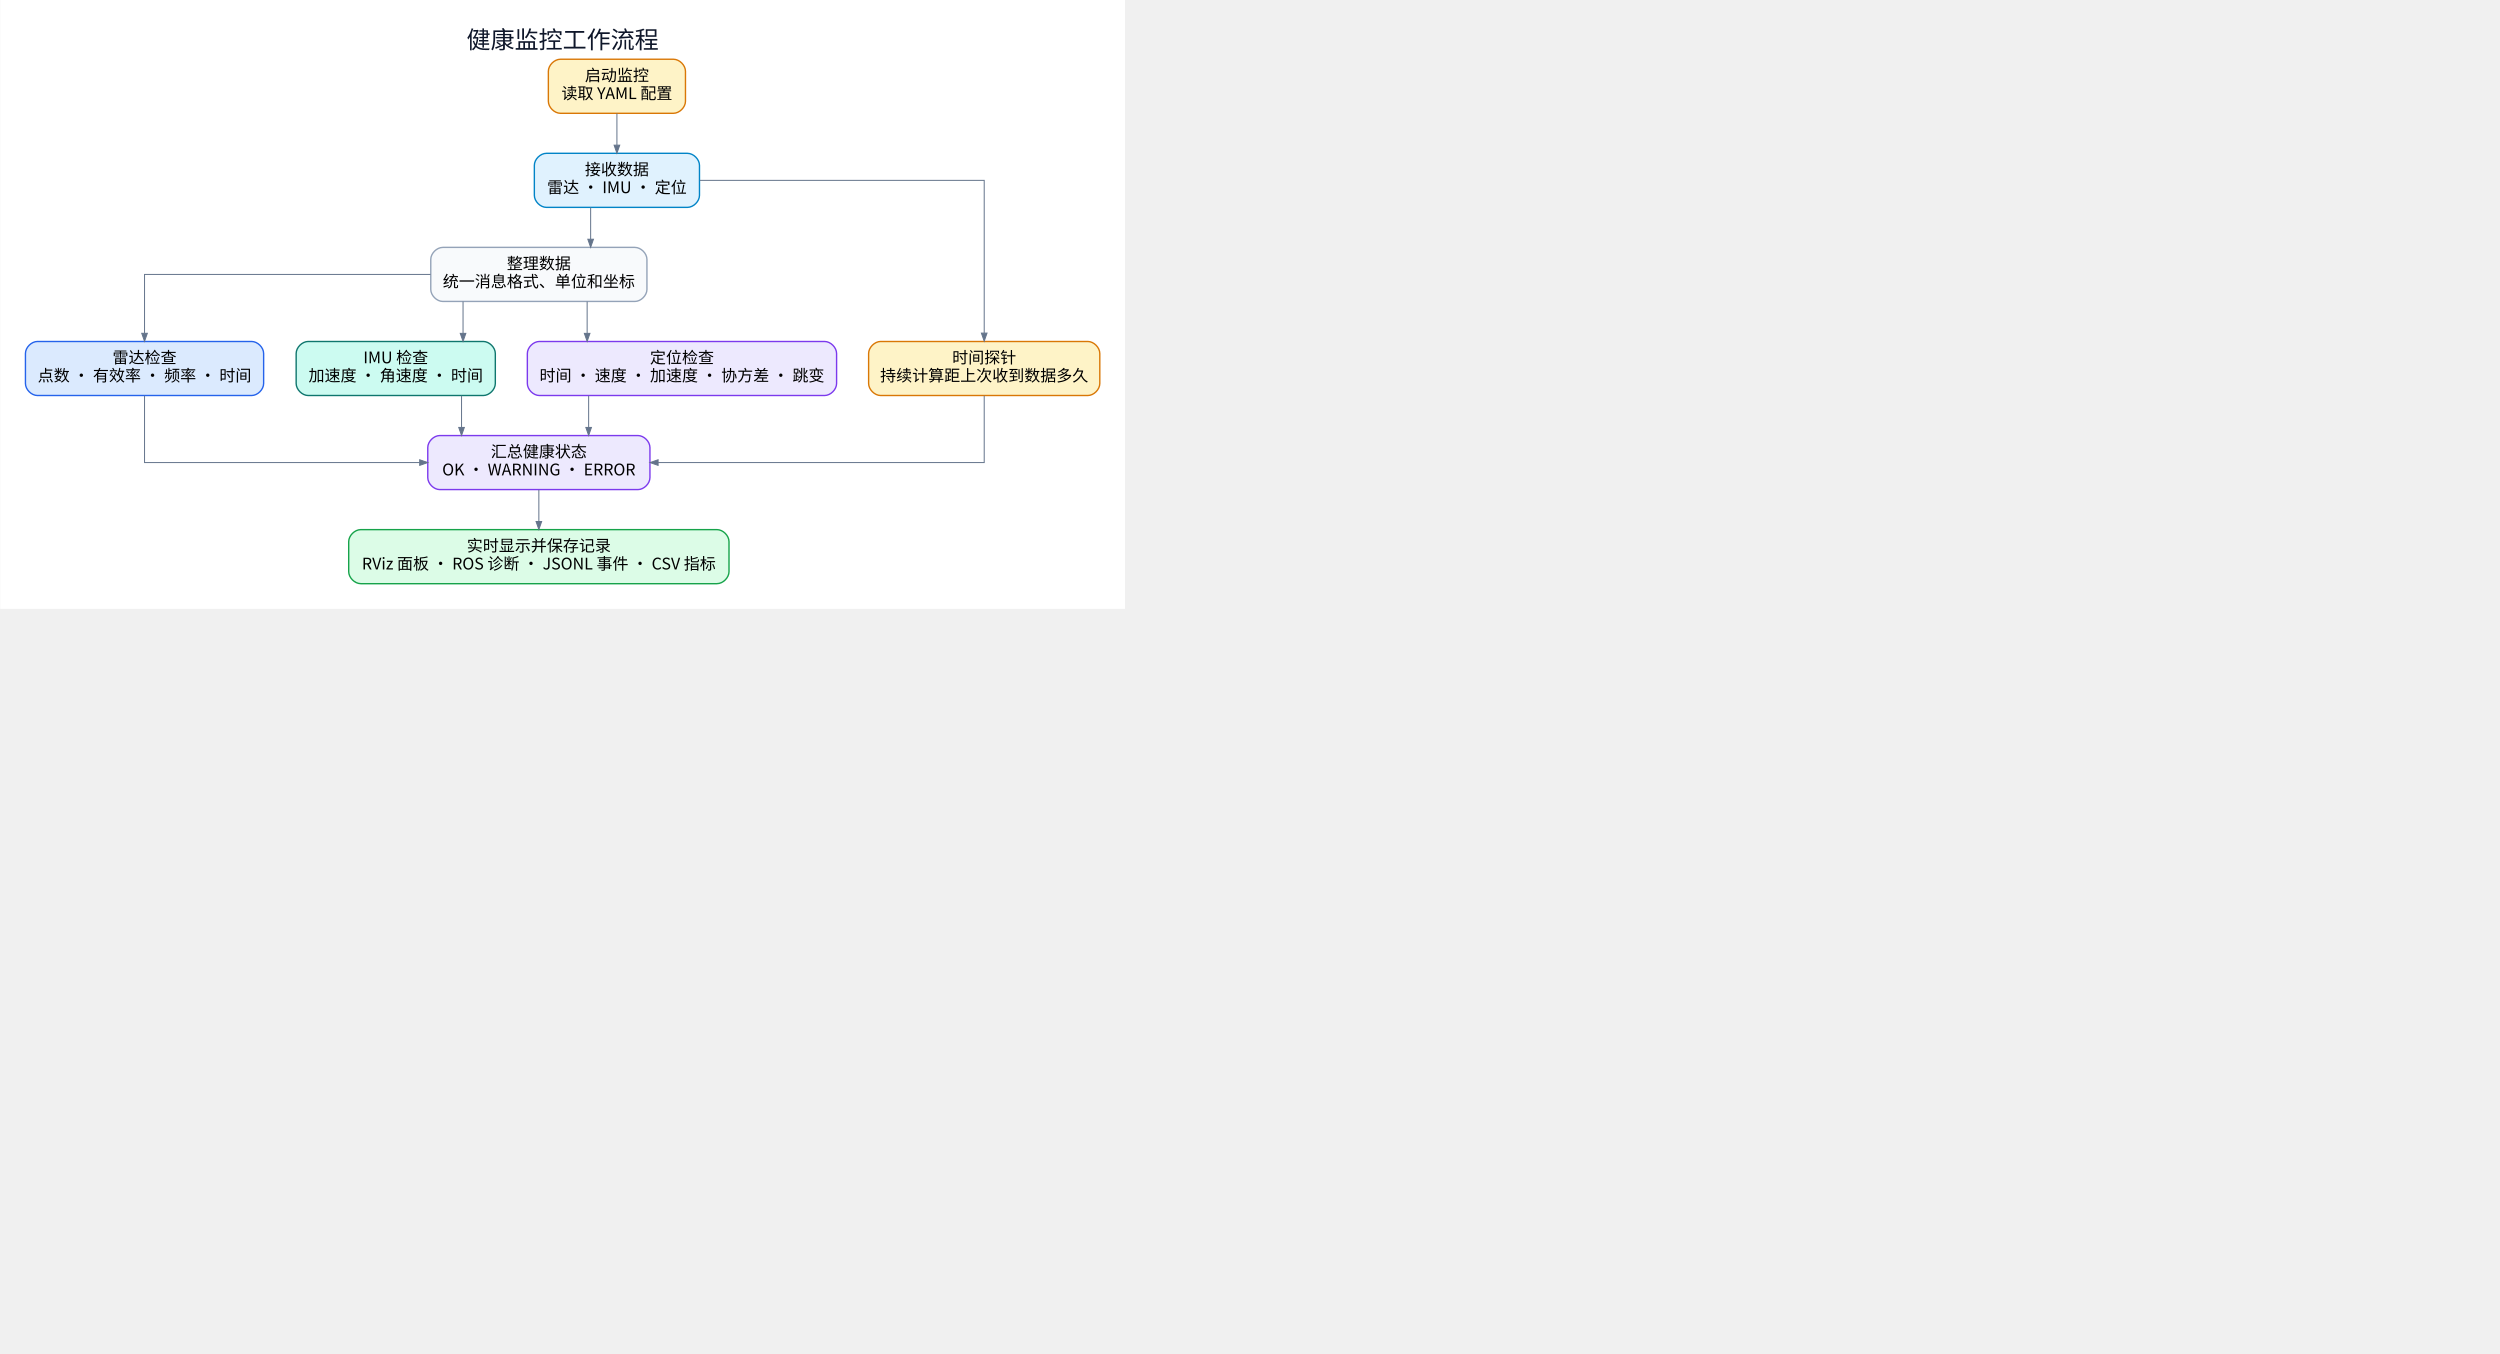
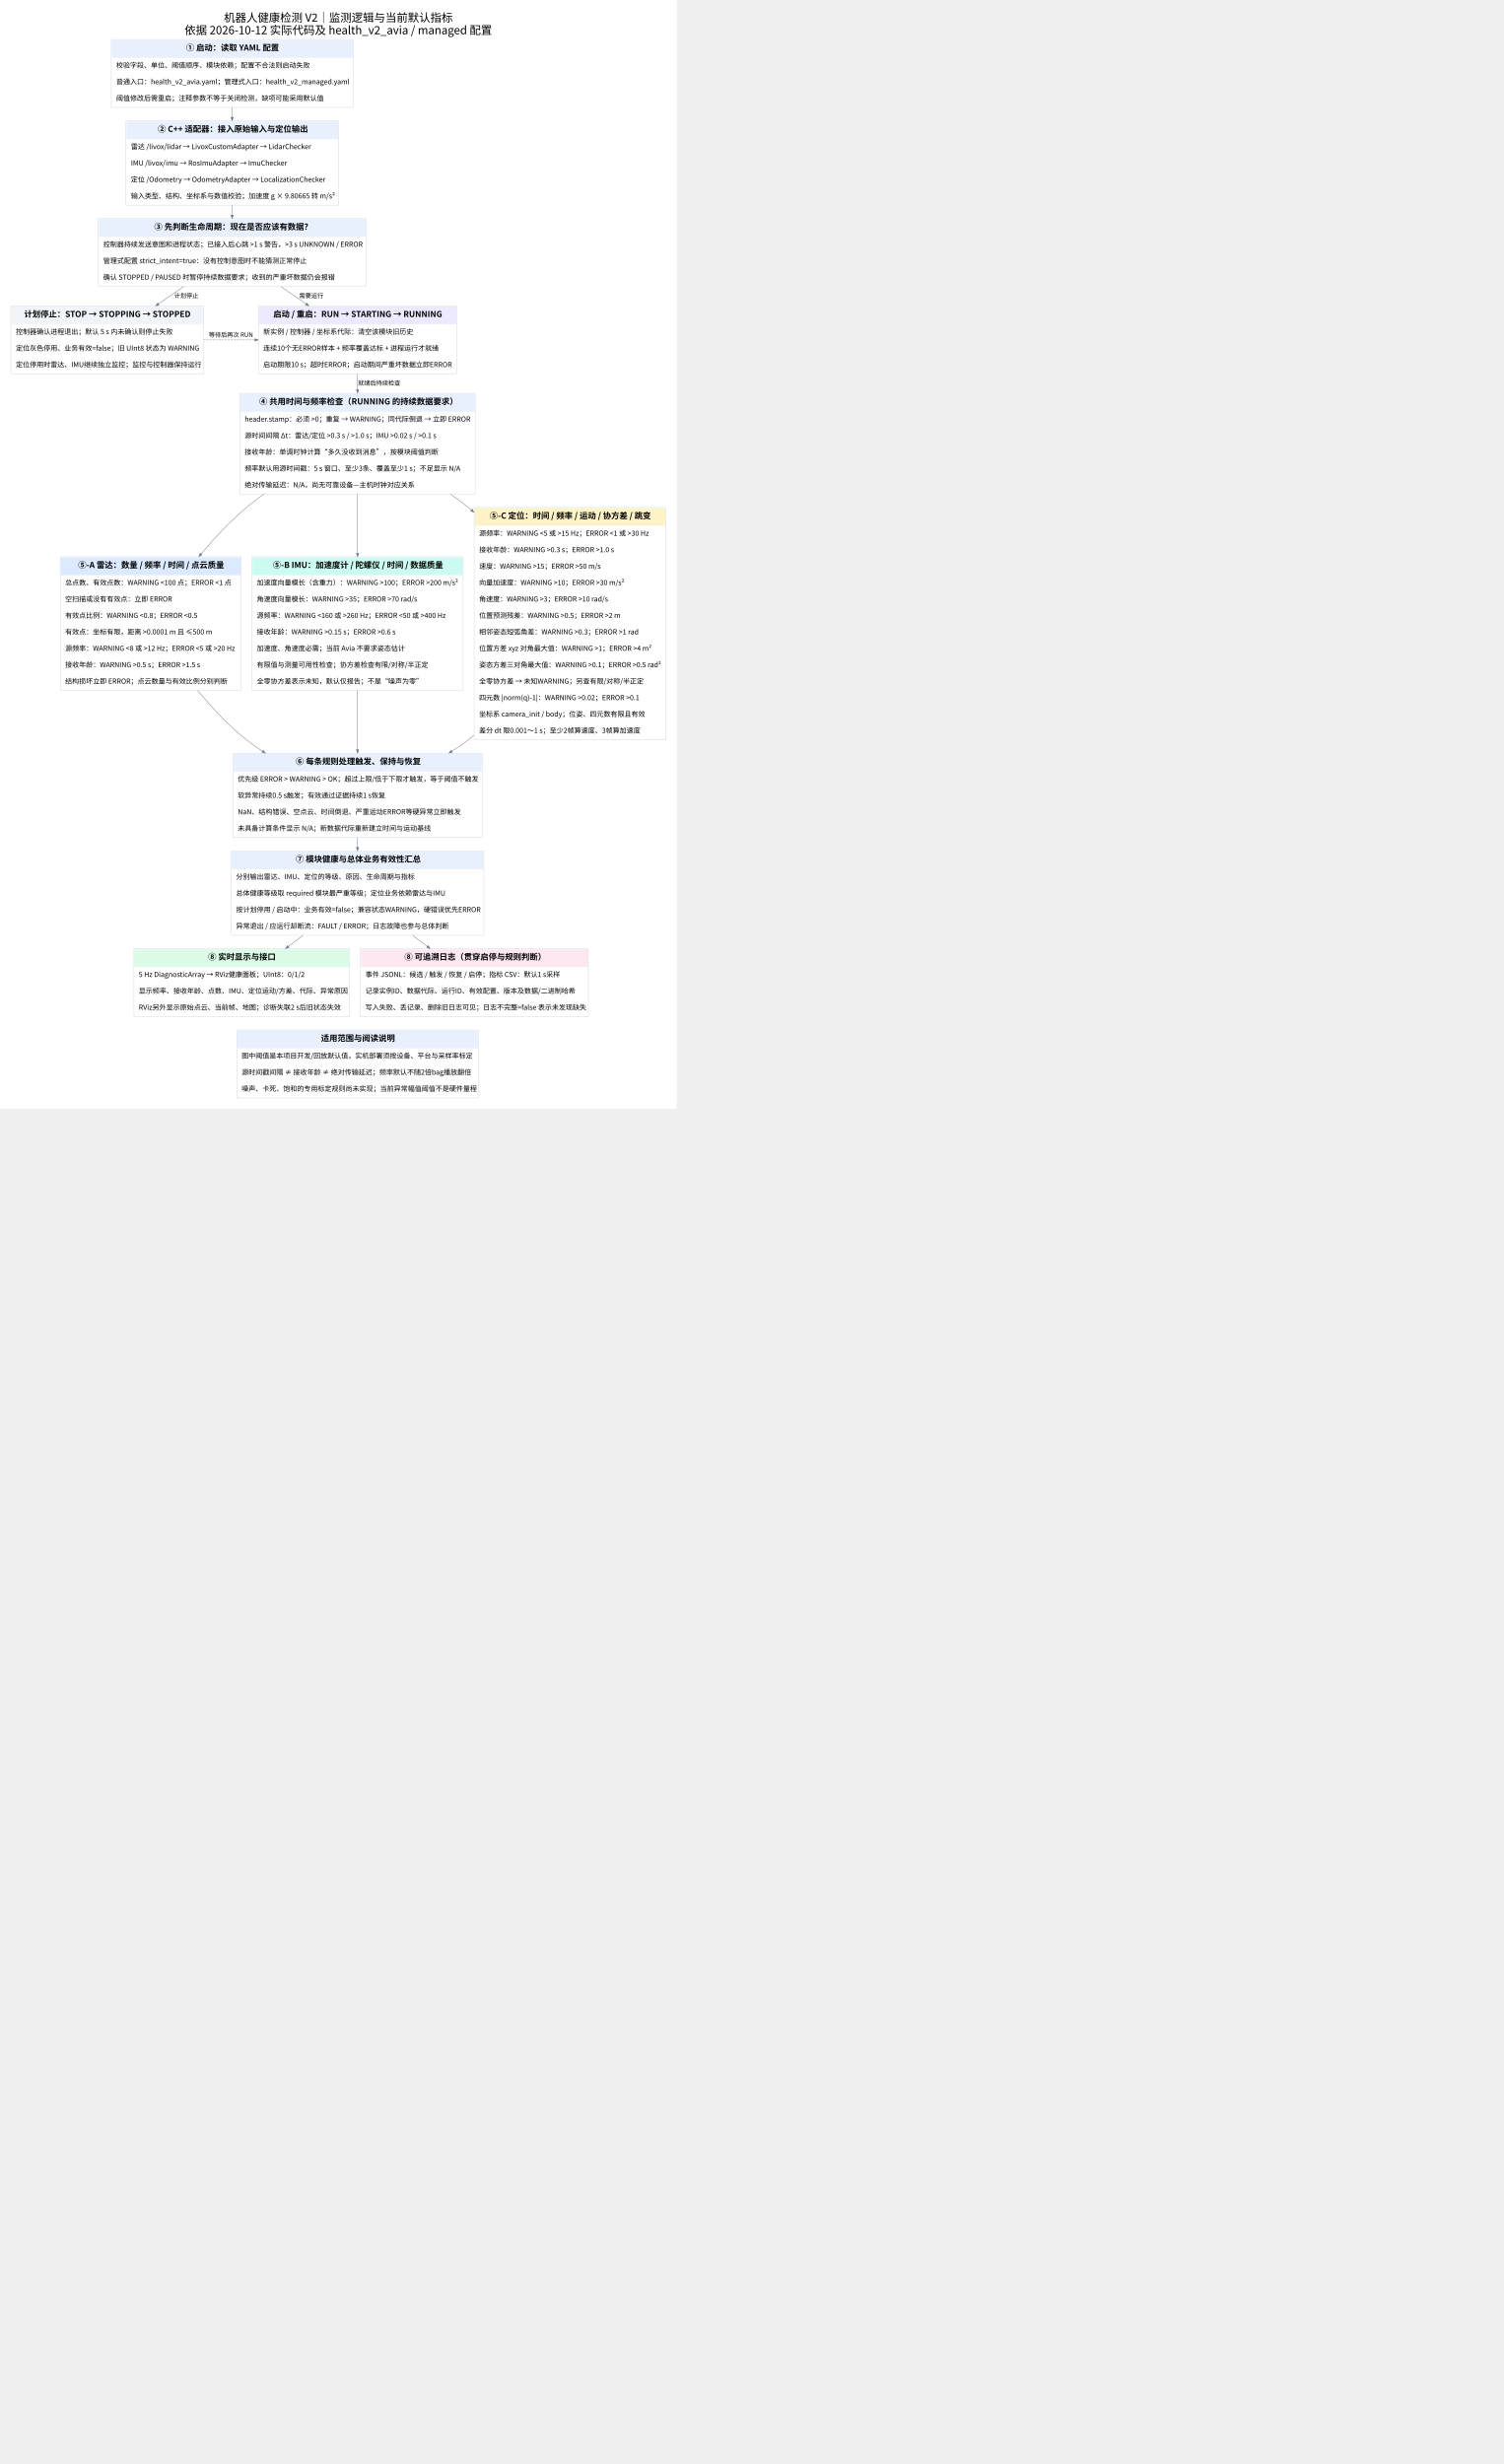
- <svg xmlns="http://www.w3.org/2000/svg" width="2498pt" height="1352pt" viewBox="0.00 0.00 1123.90 608.40">
-   <g id="graph0" class="graph" transform="scale(0.45 0.45) rotate(0) translate(25.2 583.2)">
-     <polygon fill="white" stroke="transparent" points="-25.2,25.2 -25.2,-583.2 1098.7,-583.2 1098.7,25.2 -25.2,25.2" />
-     <text text-anchor="middle" x="536.75" y="-534.8" font-family="Noto Sans CJK SC" font-size="24.00" fill="#0f172a">健康监控工作流程</text>
+ <svg xmlns="http://www.w3.org/2000/svg" width="3476pt" height="5696pt" viewBox="0.00 0.00 1564.40 2563.40">
+   <g id="graph0" class="graph" transform="scale(0.45 0.45) rotate(0) translate(25.2 2538.2)">
+     <polygon fill="white" stroke="transparent" points="-25.2,25.2 -25.2,-2538.2 1539.2,-2538.2 1539.2,25.2 -25.2,25.2" />
+     <text text-anchor="middle" x="757" y="-2488.2" font-family="Noto Sans CJK SC" font-size="26.00">机器人健康检测 V2｜监测逻辑与当前默认指标</text>
+     <text text-anchor="middle" x="757" y="-2459.2" font-family="Noto Sans CJK SC" font-size="26.00">依据 2026-10-12 实际代码及 health_v2_avia / managed 配置</text>
    <g id="node1" class="node">
-       <path fill="#fef3c7" stroke="#d97706" stroke-width="1.4" d="M647.5,-524C647.5,-524 534.5,-524 534.5,-524 528.5,-524 522.5,-518 522.5,-512 522.5,-512 522.5,-482 522.5,-482 522.5,-476 528.5,-470 534.5,-470 534.5,-470 647.5,-470 647.5,-470 653.5,-470 659.5,-476 659.5,-482 659.5,-482 659.5,-512 659.5,-512 659.5,-518 653.5,-524 647.5,-524" />
-       <text text-anchor="middle" x="591" y="-502.2" font-family="Noto Sans CJK SC" font-size="16.00">启动监控</text>
-       <text text-anchor="middle" x="591" y="-484.2" font-family="Noto Sans CJK SC" font-size="16.00">读取 YAML 配置</text>
+       <polygon fill="#e8f0fe" stroke="transparent" points="233.5,-2404.5 233.5,-2445.5 790.5,-2445.5 790.5,-2404.5 233.5,-2404.5" />
+       <text text-anchor="start" x="405" y="-2421.3" font-family="Noto Sans CJK SC" font-weight="bold" font-size="19.00">① 启动：读取 YAML 配置</text>
+       <text text-anchor="start" x="243.5" y="-2381.7" font-family="Noto Sans CJK SC" font-size="16.00">校验字段、单位、阈值顺序、模块依赖；配置不合法则启动失败</text>
+       <text text-anchor="start" x="243.5" y="-2343.7" font-family="Noto Sans CJK SC" font-size="16.00">普通入口：health_v2_avia.yaml；管理式入口：health_v2_managed.yaml</text>
+       <text text-anchor="start" x="243.5" y="-2305.7" font-family="Noto Sans CJK SC" font-size="16.00">阈值修改后需重启；注释参数不等于关闭检测，缺项可能采用默认值</text>
+       <polygon fill="none" stroke="#cbd5e1" points="232,-2290 232,-2447 791,-2447 791,-2290 232,-2290" />
    </g>
    <g id="node2" class="node">
-       <path fill="#e0f2fe" stroke="#0284c7" stroke-width="1.4" d="M661.5,-430C661.5,-430 520.5,-430 520.5,-430 514.5,-430 508.5,-424 508.5,-418 508.5,-418 508.5,-388 508.5,-388 508.5,-382 514.5,-376 520.5,-376 520.5,-376 661.5,-376 661.5,-376 667.5,-376 673.5,-382 673.5,-388 673.5,-388 673.5,-418 673.5,-418 673.5,-424 667.5,-430 661.5,-430" />
-       <text text-anchor="middle" x="591" y="-408.2" font-family="Noto Sans CJK SC" font-size="16.00">接收数据</text>
-       <text text-anchor="middle" x="591" y="-390.2" font-family="Noto Sans CJK SC" font-size="16.00">雷达 · IMU · 定位</text>
+       <polygon fill="#e8f0fe" stroke="transparent" points="267.5,-2216.5 267.5,-2257.5 756.5,-2257.5 756.5,-2216.5 267.5,-2216.5" />
+       <text text-anchor="start" x="339.5" y="-2233.3" font-family="Noto Sans CJK SC" font-weight="bold" font-size="19.00">② C++ 适配器：接入原始输入与定位输出</text>
+       <text text-anchor="start" x="277.5" y="-2193.7" font-family="Noto Sans CJK SC" font-size="16.00">雷达 /livox/lidar → LivoxCustomAdapter → LidarChecker</text>
+       <text text-anchor="start" x="277.5" y="-2155.7" font-family="Noto Sans CJK SC" font-size="16.00">IMU /livox/imu → RosImuAdapter → ImuChecker</text>
+       <text text-anchor="start" x="277.5" y="-2117.7" font-family="Noto Sans CJK SC" font-size="16.00">定位 /Odometry → OdometryAdapter → LocalizationChecker</text>
+       <text text-anchor="start" x="277.5" y="-2079.7" font-family="Noto Sans CJK SC" font-size="16.00">输入类型、结构、坐标系与数值校验；加速度 g × 9.80665 转 m/s²</text>
+       <polygon fill="none" stroke="#cbd5e1" points="266,-2064 266,-2259 757,-2259 757,-2064 266,-2064" />
    </g>
    <g id="edge1" class="edge">
-       <path fill="none" stroke="#64748b" d="M591,-469.81C591,-469.81 591,-438.13 591,-438.13" />
-       <polygon fill="#64748b" stroke="#64748b" points="593.8,-438.13 591,-430.13 588.2,-438.13 593.8,-438.13" />
+       <path fill="none" stroke="#64748b" d="M511.5,-2290C511.5,-2282.59 511.5,-2274.99 511.5,-2267.38" />
+       <polygon fill="#64748b" stroke="#64748b" points="514.3,-2267.12 511.5,-2259.12 508.7,-2267.12 514.3,-2267.12" />
    </g>
    <g id="node3" class="node">
-       <path fill="#f8fafc" stroke="#94a3b8" stroke-width="1.4" d="M609,-336C609,-336 417,-336 417,-336 411,-336 405,-330 405,-324 405,-324 405,-294 405,-294 405,-288 411,-282 417,-282 417,-282 609,-282 609,-282 615,-282 621,-288 621,-294 621,-294 621,-324 621,-324 621,-330 615,-336 609,-336" />
-       <text text-anchor="middle" x="513" y="-314.2" font-family="Noto Sans CJK SC" font-size="16.00">整理数据</text>
-       <text text-anchor="middle" x="513" y="-296.2" font-family="Noto Sans CJK SC" font-size="16.00">统一消息格式、单位和坐标</text>
+       <polygon fill="#e8f0fe" stroke="transparent" points="203.5,-1990.5 203.5,-2031.5 820.5,-2031.5 820.5,-1990.5 203.5,-1990.5" />
+       <text text-anchor="start" x="331.5" y="-2007.3" font-family="Noto Sans CJK SC" font-weight="bold" font-size="19.00">③ 先判断生命周期：现在是否应该有数据？</text>
+       <text text-anchor="start" x="213.5" y="-1967.7" font-family="Noto Sans CJK SC" font-size="16.00">控制器持续发送意图和进程状态；已接入后心跳 &gt;1 s 警告，&gt;3 s UNKNOWN / ERROR</text>
+       <text text-anchor="start" x="213.5" y="-1929.7" font-family="Noto Sans CJK SC" font-size="16.00">管理式配置 strict_intent=true：没有控制意图时不能猜测正常停止</text>
+       <text text-anchor="start" x="213.5" y="-1891.7" font-family="Noto Sans CJK SC" font-size="16.00">确认 STOPPED / PAUSED 时暂停持续数据要求；收到的严重坏数据仍会报错</text>
+       <polygon fill="none" stroke="#cbd5e1" points="202,-1876 202,-2033 821,-2033 821,-1876 202,-1876" />
    </g>
    <g id="edge2" class="edge">
-       <path fill="none" stroke="#64748b" d="M564.75,-375.81C564.75,-375.81 564.75,-344.13 564.75,-344.13" />
-       <polygon fill="#64748b" stroke="#64748b" points="567.55,-344.13 564.75,-336.13 561.95,-344.13 567.55,-344.13" />
+       <path fill="none" stroke="#64748b" d="M511.5,-2063.7C511.5,-2056.17 511.5,-2048.59 511.5,-2041.13" />
+       <polygon fill="#64748b" stroke="#64748b" points="514.3,-2041.1 511.5,-2033.1 508.7,-2041.1 514.3,-2041.1" />
+     </g>
+     <g id="node4" class="node">
+       <polygon fill="#f1f5f9" stroke="transparent" points="1.5,-1788.5 1.5,-1829.5 444.5,-1829.5 444.5,-1788.5 1.5,-1788.5" />
+       <text text-anchor="start" x="30.5" y="-1805.3" font-family="Noto Sans CJK SC" font-weight="bold" font-size="19.00">计划停止：STOP → STOPPING → STOPPED</text>
+       <text text-anchor="start" x="11.5" y="-1765.7" font-family="Noto Sans CJK SC" font-size="16.00">控制器确认进程退出；默认 5 s 内未确认则停止失败</text>
+       <text text-anchor="start" x="11.5" y="-1727.7" font-family="Noto Sans CJK SC" font-size="16.00">定位灰色停用、业务有效=false；旧 UInt8 状态为 WARNING</text>
+       <text text-anchor="start" x="11.5" y="-1689.7" font-family="Noto Sans CJK SC" font-size="16.00">定位停用时雷达、IMU继续独立监控；监控与控制器保持运行</text>
+       <polygon fill="none" stroke="#cbd5e1" points="0,-1674 0,-1831 445,-1831 445,-1674 0,-1674" />
+     </g>
+     <g id="edge3" class="edge">
+       <path fill="none" stroke="#64748b" d="M399.35,-1875.89C380.33,-1862.73 360.53,-1849.02 341.34,-1835.74" />
+       <polygon fill="#64748b" stroke="#64748b" points="342.76,-1833.32 334.59,-1831.07 339.57,-1837.92 342.76,-1833.32" />
+       <text text-anchor="middle" x="405.5" y="-1849.8" font-family="Noto Sans CJK SC" font-size="14.00">计划停止</text>
+     </g>
+     <g id="node5" class="node">
+       <polygon fill="#ede9fe" stroke="transparent" points="573.5,-1788.5 573.5,-1829.5 1029.5,-1829.5 1029.5,-1788.5 573.5,-1788.5" />
+       <text text-anchor="start" x="606.5" y="-1805.3" font-family="Noto Sans CJK SC" font-weight="bold" font-size="19.00">启动 / 重启：RUN → STARTING → RUNNING</text>
+       <text text-anchor="start" x="583.5" y="-1765.7" font-family="Noto Sans CJK SC" font-size="16.00">新实例 / 控制器 / 坐标系代际：清空该模块旧历史</text>
+       <text text-anchor="start" x="583.5" y="-1727.7" font-family="Noto Sans CJK SC" font-size="16.00">连续10个无ERROR样本 + 频率覆盖达标 + 进程运行才就绪</text>
+       <text text-anchor="start" x="583.5" y="-1689.7" font-family="Noto Sans CJK SC" font-size="16.00">启动期限10 s；超时ERROR；启动期间严重坏数据立即ERROR</text>
+       <polygon fill="none" stroke="#cbd5e1" points="572.5,-1674 572.5,-1831 1030.5,-1831 1030.5,-1674 572.5,-1674" />
+     </g>
+     <g id="edge4" class="edge">
+       <path fill="none" stroke="#64748b" d="M624.04,-1875.89C643.12,-1862.73 663,-1849.02 682.25,-1835.74" />
+       <polygon fill="#64748b" stroke="#64748b" points="684.03,-1837.91 689.03,-1831.07 680.85,-1833.3 684.03,-1837.91" />
+       <text text-anchor="middle" x="694.5" y="-1849.8" font-family="Noto Sans CJK SC" font-size="14.00">需要运行</text>
+     </g>
+     <g id="edge5" class="edge">
+       <path fill="none" stroke="#64748b" stroke-dasharray="5,2" d="M445.11,-1752.5C483.95,-1752.5 524.48,-1752.5 563.7,-1752.5" />
+       <polygon fill="#64748b" stroke="#64748b" points="564.05,-1755.3 572.05,-1752.5 564.05,-1749.7 564.05,-1755.3" />
+       <text text-anchor="middle" x="508.75" y="-1759.3" font-family="Noto Sans CJK SC" font-size="14.00">等待后再次 RUN</text>
+     </g>
+     <g id="node6" class="node">
+       <polygon fill="#e8f0fe" stroke="transparent" points="530.5,-1586.5 530.5,-1627.5 1072.5,-1627.5 1072.5,-1586.5 530.5,-1586.5" />
+       <text text-anchor="start" x="574" y="-1603.3" font-family="Noto Sans CJK SC" font-weight="bold" font-size="19.00">④ 共用时间与频率检查（RUNNING 的持续数据要求）</text>
+       <text text-anchor="start" x="540.5" y="-1563.7" font-family="Noto Sans CJK SC" font-size="16.00">header.stamp：必须 &gt;0；重复 → WARNING；同代际倒退 → 立即 ERROR</text>
+       <text text-anchor="start" x="540.5" y="-1525.7" font-family="Noto Sans CJK SC" font-size="16.00">源时间间隔 Δt：雷达/定位 &gt;0.3 s / &gt;1.0 s；IMU &gt;0.02 s / &gt;0.1 s</text>
+       <text text-anchor="start" x="540.5" y="-1487.7" font-family="Noto Sans CJK SC" font-size="16.00">接收年龄：单调时钟计算“多久没收到消息”，按模块阈值判断</text>
+       <text text-anchor="start" x="540.5" y="-1449.7" font-family="Noto Sans CJK SC" font-size="16.00">频率默认用源时间戳：5 s 窗口、至少3条、覆盖至少1 s；不足显示 N/A</text>
+       <text text-anchor="start" x="540.5" y="-1411.7" font-family="Noto Sans CJK SC" font-size="16.00">绝对传输延迟：N/A，尚无可靠设备—主机时钟对应关系</text>
+       <polygon fill="none" stroke="#cbd5e1" points="529.5,-1396 529.5,-1629 1073.5,-1629 1073.5,-1396 529.5,-1396" />
+     </g>
+     <g id="edge6" class="edge">
+       <path fill="none" stroke="#64748b" d="M801.5,-1673.9C801.5,-1662.22 801.5,-1649.92 801.5,-1637.56" />
+       <polygon fill="#64748b" stroke="#64748b" points="804.3,-1637.43 801.5,-1629.43 798.7,-1637.43 804.3,-1637.43" />
+       <text text-anchor="middle" x="851.5" y="-1647.8" font-family="Noto Sans CJK SC" font-size="14.00">就绪后持续检查</text>
    </g>
    <g id="node7" class="node">
-       <path fill="#fef3c7" stroke="#d97706" stroke-width="1.4" d="M1061.5,-242C1061.5,-242 854.5,-242 854.5,-242 848.5,-242 842.5,-236 842.5,-230 842.5,-230 842.5,-200 842.5,-200 842.5,-194 848.5,-188 854.5,-188 854.5,-188 1061.5,-188 1061.5,-188 1067.5,-188 1073.5,-194 1073.5,-200 1073.5,-200 1073.5,-230 1073.5,-230 1073.5,-236 1067.5,-242 1061.5,-242" />
-       <text text-anchor="middle" x="958" y="-220.2" font-family="Noto Sans CJK SC" font-size="16.00">时间探针</text>
-       <text text-anchor="middle" x="958" y="-202.2" font-family="Noto Sans CJK SC" font-size="16.00">持续计算距上次收到数据多久</text>
-     </g>
-     <g id="edge6" class="edge">
-       <path fill="none" stroke="#64748b" d="M673.82,-403C782.06,-403 958,-403 958,-403 958,-403 958,-250.34 958,-250.34" />
-       <polygon fill="#64748b" stroke="#64748b" points="960.8,-250.34 958,-242.34 955.2,-250.34 960.8,-250.34" />
-     </g>
-     <g id="node4" class="node">
-       <path fill="#dbeafe" stroke="#2563eb" stroke-width="1.4" d="M226,-242C226,-242 12,-242 12,-242 6,-242 0,-236 0,-230 0,-230 0,-200 0,-200 0,-194 6,-188 12,-188 12,-188 226,-188 226,-188 232,-188 238,-194 238,-200 238,-200 238,-230 238,-230 238,-236 232,-242 226,-242" />
-       <text text-anchor="middle" x="119" y="-220.2" font-family="Noto Sans CJK SC" font-size="16.00">雷达检查</text>
-       <text text-anchor="middle" x="119" y="-202.2" font-family="Noto Sans CJK SC" font-size="16.00">点数 · 有效率 · 频率 · 时间</text>
-     </g>
-     <g id="edge3" class="edge">
-       <path fill="none" stroke="#64748b" d="M404.82,-309C288.18,-309 119,-309 119,-309 119,-309 119,-250.19 119,-250.19" />
-       <polygon fill="#64748b" stroke="#64748b" points="121.8,-250.19 119,-242.19 116.2,-250.19 121.8,-250.19" />
-     </g>
-     <g id="node5" class="node">
-       <path fill="#ccfbf1" stroke="#0f766e" stroke-width="1.4" d="M457.5,-242C457.5,-242 282.5,-242 282.5,-242 276.5,-242 270.5,-236 270.5,-230 270.5,-230 270.5,-200 270.5,-200 270.5,-194 276.5,-188 282.5,-188 282.5,-188 457.5,-188 457.5,-188 463.5,-188 469.5,-194 469.5,-200 469.5,-200 469.5,-230 469.5,-230 469.5,-236 463.5,-242 457.5,-242" />
-       <text text-anchor="middle" x="370" y="-220.2" font-family="Noto Sans CJK SC" font-size="16.00">IMU 检查</text>
-       <text text-anchor="middle" x="370" y="-202.2" font-family="Noto Sans CJK SC" font-size="16.00">加速度 · 角速度 · 时间</text>
-     </g>
-     <g id="edge4" class="edge">
-       <path fill="none" stroke="#64748b" d="M437.25,-281.81C437.25,-281.81 437.25,-250.13 437.25,-250.13" />
-       <polygon fill="#64748b" stroke="#64748b" points="440.05,-250.13 437.25,-242.13 434.45,-250.13 440.05,-250.13" />
-     </g>
-     <g id="node6" class="node">
-       <path fill="#ede9fe" stroke="#7c3aed" stroke-width="1.4" d="M798.5,-242C798.5,-242 513.5,-242 513.5,-242 507.5,-242 501.5,-236 501.5,-230 501.5,-230 501.5,-200 501.5,-200 501.5,-194 507.5,-188 513.5,-188 513.5,-188 798.5,-188 798.5,-188 804.5,-188 810.5,-194 810.5,-200 810.5,-200 810.5,-230 810.5,-230 810.5,-236 804.5,-242 798.5,-242" />
-       <text text-anchor="middle" x="656" y="-220.2" font-family="Noto Sans CJK SC" font-size="16.00">定位检查</text>
-       <text text-anchor="middle" x="656" y="-202.2" font-family="Noto Sans CJK SC" font-size="16.00">时间 · 速度 · 加速度 · 协方差 · 跳变</text>
-     </g>
-     <g id="edge5" class="edge">
-       <path fill="none" stroke="#64748b" d="M561.25,-281.81C561.25,-281.81 561.25,-250.13 561.25,-250.13" />
-       <polygon fill="#64748b" stroke="#64748b" points="564.05,-250.13 561.25,-242.13 558.45,-250.13 564.05,-250.13" />
+       <polygon fill="#dbeafe" stroke="transparent" points="115.5,-1208.5 115.5,-1249.5 531.5,-1249.5 531.5,-1208.5 115.5,-1208.5" />
+       <text text-anchor="start" x="155.5" y="-1225.3" font-family="Noto Sans CJK SC" font-weight="bold" font-size="19.00">⑤-A 雷达：数量 / 频率 / 时间 / 点云质量</text>
+       <text text-anchor="start" x="125.5" y="-1185.7" font-family="Noto Sans CJK SC" font-size="16.00">总点数、有效点数：WARNING &lt;100 点；ERROR &lt;1 点</text>
+       <text text-anchor="start" x="125.5" y="-1147.7" font-family="Noto Sans CJK SC" font-size="16.00">空扫描或没有有效点：立即 ERROR</text>
+       <text text-anchor="start" x="125.5" y="-1109.7" font-family="Noto Sans CJK SC" font-size="16.00">有效点比例：WARNING &lt;0.8；ERROR &lt;0.5</text>
+       <text text-anchor="start" x="125.5" y="-1071.7" font-family="Noto Sans CJK SC" font-size="16.00">有效点：坐标有限，距离 &gt;0.0001 m 且 ≤500 m</text>
+       <text text-anchor="start" x="125.5" y="-1033.7" font-family="Noto Sans CJK SC" font-size="16.00">源频率：WARNING &lt;8 或 &gt;12 Hz；ERROR &lt;5 或 &gt;20 Hz</text>
+       <text text-anchor="start" x="125.5" y="-995.7" font-family="Noto Sans CJK SC" font-size="16.00">接收年龄：WARNING &gt;0.5 s；ERROR &gt;1.5 s</text>
+       <text text-anchor="start" x="125.5" y="-957.7" font-family="Noto Sans CJK SC" font-size="16.00">结构损坏立即 ERROR；点云数量与有效比例分别判断</text>
+       <polygon fill="none" stroke="#cbd5e1" points="114.5,-942 114.5,-1251 532.5,-1251 532.5,-942 114.5,-942" />
+     </g>
+     <g id="edge7" class="edge">
+       <path fill="none" stroke="#64748b" d="M584.76,-1395.82C570.74,-1385.96 557.18,-1375.66 544.5,-1365 507.24,-1333.66 471.47,-1295.45 439.98,-1257.83" />
+       <polygon fill="#64748b" stroke="#64748b" points="441.82,-1255.66 434.55,-1251.3 437.52,-1259.25 441.82,-1255.66" />
    </g>
    <g id="node8" class="node">
-       <path fill="#ede9fe" stroke="#7c3aed" stroke-width="1.4" d="M612,-148C612,-148 414,-148 414,-148 408,-148 402,-142 402,-136 402,-136 402,-106 402,-106 402,-100 408,-94 414,-94 414,-94 612,-94 612,-94 618,-94 624,-100 624,-106 624,-106 624,-136 624,-136 624,-142 618,-148 612,-148" />
-       <text text-anchor="middle" x="513" y="-126.2" font-family="Noto Sans CJK SC" font-size="16.00">汇总健康状态</text>
-       <text text-anchor="middle" x="513" y="-108.2" font-family="Noto Sans CJK SC" font-size="16.00">OK · WARNING · ERROR</text>
-     </g>
-     <g id="edge7" class="edge">
-       <path fill="none" stroke="#64748b" d="M119,-187.81C119,-160.05 119,-121 119,-121 119,-121 393.94,-121 393.94,-121" />
-       <polygon fill="#64748b" stroke="#64748b" points="393.94,-123.8 401.94,-121 393.94,-118.2 393.94,-123.8" />
+       <polygon fill="#ccfbf1" stroke="transparent" points="558.5,-1208.5 558.5,-1249.5 1044.5,-1249.5 1044.5,-1208.5 558.5,-1208.5" />
+       <text text-anchor="start" x="605.5" y="-1225.3" font-family="Noto Sans CJK SC" font-weight="bold" font-size="19.00">⑤-B IMU：加速度计 / 陀螺仪 / 时间 / 数据质量</text>
+       <text text-anchor="start" x="568.5" y="-1185.7" font-family="Noto Sans CJK SC" font-size="16.00">加速度向量模长（含重力）：WARNING &gt;100；ERROR &gt;200 m/s²</text>
+       <text text-anchor="start" x="568.5" y="-1147.7" font-family="Noto Sans CJK SC" font-size="16.00">角速度向量模长：WARNING &gt;35；ERROR &gt;70 rad/s</text>
+       <text text-anchor="start" x="568.5" y="-1109.7" font-family="Noto Sans CJK SC" font-size="16.00">源频率：WARNING &lt;160 或 &gt;260 Hz；ERROR &lt;50 或 &gt;400 Hz</text>
+       <text text-anchor="start" x="568.5" y="-1071.7" font-family="Noto Sans CJK SC" font-size="16.00">接收年龄：WARNING &gt;0.15 s；ERROR &gt;0.6 s</text>
+       <text text-anchor="start" x="568.5" y="-1033.7" font-family="Noto Sans CJK SC" font-size="16.00">加速度、角速度必需；当前 Avia 不要求姿态估计</text>
+       <text text-anchor="start" x="568.5" y="-995.7" font-family="Noto Sans CJK SC" font-size="16.00">有限值与测量可用性检查；协方差检查有限/对称/半正定</text>
+       <text text-anchor="start" x="568.5" y="-957.7" font-family="Noto Sans CJK SC" font-size="16.00">全零协方差表示未知，默认仅报告；不是“噪声为零”</text>
+       <polygon fill="none" stroke="#cbd5e1" points="557.5,-942 557.5,-1251 1045.5,-1251 1045.5,-942 557.5,-942" />
    </g>
    <g id="edge8" class="edge">
-       <path fill="none" stroke="#64748b" d="M435.75,-187.81C435.75,-187.81 435.75,-156.13 435.75,-156.13" />
-       <polygon fill="#64748b" stroke="#64748b" points="438.55,-156.13 435.75,-148.13 432.95,-156.13 438.55,-156.13" />
+       <path fill="none" stroke="#64748b" d="M801.5,-1395.9C801.5,-1353.59 801.5,-1304.89 801.5,-1259.28" />
+       <polygon fill="#64748b" stroke="#64748b" points="804.3,-1259.1 801.5,-1251.1 798.7,-1259.1 804.3,-1259.1" />
+     </g>
+     <g id="node9" class="node">
+       <polygon fill="#fef3c7" stroke="transparent" points="1072.5,-1322.5 1072.5,-1363.5 1513.5,-1363.5 1513.5,-1322.5 1072.5,-1322.5" />
+       <text text-anchor="start" x="1107" y="-1339.3" font-family="Noto Sans CJK SC" font-weight="bold" font-size="19.00">⑤-C 定位：时间 / 频率 / 运动 / 协方差 / 跳变</text>
+       <text text-anchor="start" x="1082.5" y="-1299.7" font-family="Noto Sans CJK SC" font-size="16.00">源频率：WARNING &lt;5 或 &gt;15 Hz；ERROR &lt;1 或 &gt;30 Hz</text>
+       <text text-anchor="start" x="1082.5" y="-1261.7" font-family="Noto Sans CJK SC" font-size="16.00">接收年龄：WARNING &gt;0.3 s；ERROR &gt;1.0 s</text>
+       <text text-anchor="start" x="1082.5" y="-1223.7" font-family="Noto Sans CJK SC" font-size="16.00">速度：WARNING &gt;15；ERROR &gt;50 m/s</text>
+       <text text-anchor="start" x="1082.5" y="-1185.7" font-family="Noto Sans CJK SC" font-size="16.00">向量加速度：WARNING &gt;10；ERROR &gt;30 m/s²</text>
+       <text text-anchor="start" x="1082.5" y="-1147.7" font-family="Noto Sans CJK SC" font-size="16.00">角速度：WARNING &gt;3；ERROR &gt;10 rad/s</text>
+       <text text-anchor="start" x="1082.5" y="-1109.7" font-family="Noto Sans CJK SC" font-size="16.00">位置预测残差：WARNING &gt;0.5；ERROR &gt;2 m</text>
+       <text text-anchor="start" x="1082.5" y="-1071.7" font-family="Noto Sans CJK SC" font-size="16.00">相邻姿态短弧角差：WARNING &gt;0.3；ERROR &gt;1 rad</text>
+       <text text-anchor="start" x="1082.5" y="-1033.7" font-family="Noto Sans CJK SC" font-size="16.00">位置方差 xyz 对角最大值：WARNING &gt;1；ERROR &gt;4 m²</text>
+       <text text-anchor="start" x="1082.5" y="-995.7" font-family="Noto Sans CJK SC" font-size="16.00">姿态方差三对角最大值：WARNING &gt;0.1；ERROR &gt;0.5 rad²</text>
+       <text text-anchor="start" x="1082.5" y="-957.7" font-family="Noto Sans CJK SC" font-size="16.00">全零协方差 → 未知WARNING；另查有限/对称/半正定</text>
+       <text text-anchor="start" x="1082.5" y="-919.7" font-family="Noto Sans CJK SC" font-size="16.00">四元数 |norm(q)-1|：WARNING &gt;0.02；ERROR &gt;0.1</text>
+       <text text-anchor="start" x="1082.5" y="-881.7" font-family="Noto Sans CJK SC" font-size="16.00">坐标系 camera_init / body；位姿、四元数有限且有效</text>
+       <text text-anchor="start" x="1082.5" y="-843.7" font-family="Noto Sans CJK SC" font-size="16.00">差分 dt 限0.001～1 s；至少2帧算速度、3帧算加速度</text>
+       <polygon fill="none" stroke="#cbd5e1" points="1071,-828 1071,-1365 1514,-1365 1514,-828 1071,-828" />
    </g>
    <g id="edge9" class="edge">
-       <path fill="none" stroke="#64748b" d="M562.75,-187.81C562.75,-187.81 562.75,-156.13 562.75,-156.13" />
-       <polygon fill="#64748b" stroke="#64748b" points="565.55,-156.13 562.75,-148.13 559.95,-156.13 565.55,-156.13" />
+       <path fill="none" stroke="#64748b" d="M1016.37,-1395.78C1030.66,-1385.9 1044.51,-1375.61 1057.5,-1365 1059.85,-1363.08 1062.2,-1361.13 1064.55,-1359.16" />
+       <polygon fill="#64748b" stroke="#64748b" points="1066.46,-1361.21 1070.74,-1353.9 1062.83,-1356.94 1066.46,-1361.21" />
+     </g>
+     <g id="node10" class="node">
+       <polygon fill="#e8f0fe" stroke="transparent" points="514.5,-754.5 514.5,-795.5 1088.5,-795.5 1088.5,-754.5 514.5,-754.5" />
+       <text text-anchor="start" x="658.5" y="-771.3" font-family="Noto Sans CJK SC" font-weight="bold" font-size="19.00">⑥ 每条规则处理触发、保持与恢复</text>
+       <text text-anchor="start" x="524.5" y="-731.7" font-family="Noto Sans CJK SC" font-size="16.00">优先级 ERROR &gt; WARNING &gt; OK；超过上限/低于下限才触发，等于阈值不触发</text>
+       <text text-anchor="start" x="524.5" y="-693.7" font-family="Noto Sans CJK SC" font-size="16.00">软异常持续0.5 s触发；有效通过证据持续1 s恢复</text>
+       <text text-anchor="start" x="524.5" y="-655.7" font-family="Noto Sans CJK SC" font-size="16.00">NaN、结构错误、空点云、时间倒退、严重运动ERROR等硬异常立即触发</text>
+       <text text-anchor="start" x="524.5" y="-617.7" font-family="Noto Sans CJK SC" font-size="16.00">未具备计算条件显示 N/A；新数据代际重新建立时间与运动基线</text>
+       <polygon fill="none" stroke="#cbd5e1" points="513.5,-602 513.5,-797 1089.5,-797 1089.5,-602 513.5,-602" />
    </g>
    <g id="edge10" class="edge">
-       <path fill="none" stroke="#64748b" d="M958,-187.81C958,-160.05 958,-121 958,-121 958,-121 632.14,-121 632.14,-121" />
-       <polygon fill="#64748b" stroke="#64748b" points="632.14,-118.2 624.14,-121 632.14,-123.8 632.14,-118.2" />
-     </g>
-     <g id="node9" class="node">
-       <path fill="#dcfce7" stroke="#16a34a" stroke-width="1.4" d="M691,-54C691,-54 335,-54 335,-54 329,-54 323,-48 323,-42 323,-42 323,-12 323,-12 323,-6 329,0 335,0 335,0 691,0 691,0 697,0 703,-6 703,-12 703,-12 703,-42 703,-42 703,-48 697,-54 691,-54" />
-       <text text-anchor="middle" x="513" y="-32.2" font-family="Noto Sans CJK SC" font-size="16.00">实时显示并保存记录</text>
-       <text text-anchor="middle" x="513" y="-14.2" font-family="Noto Sans CJK SC" font-size="16.00">RViz 面板 · ROS 诊断 · JSONL 事件 · CSV 指标</text>
+       <path fill="none" stroke="#64748b" d="M431.87,-941.91C464.98,-901.65 503.55,-860.47 544.5,-828 556.21,-818.71 568.72,-809.85 581.66,-801.44" />
+       <polygon fill="#64748b" stroke="#64748b" points="583.24,-803.75 588.46,-797.08 580.22,-799.03 583.24,-803.75" />
    </g>
    <g id="edge11" class="edge">
-       <path fill="none" stroke="#64748b" d="M513,-93.81C513,-93.81 513,-62.13 513,-62.13" />
-       <polygon fill="#64748b" stroke="#64748b" points="515.8,-62.13 513,-54.13 510.2,-62.13 515.8,-62.13" />
+       <path fill="none" stroke="#64748b" d="M801.5,-941.93C801.5,-896.12 801.5,-846.98 801.5,-805.08" />
+       <polygon fill="#64748b" stroke="#64748b" points="804.3,-805.07 801.5,-797.07 798.7,-805.07 804.3,-805.07" />
+     </g>
+     <g id="edge12" class="edge">
+       <path fill="none" stroke="#64748b" d="M1070.66,-838.45C1066.3,-834.88 1061.91,-831.39 1057.5,-828 1045.52,-818.78 1032.77,-809.95 1019.6,-801.55" />
+       <polygon fill="#64748b" stroke="#64748b" points="1020.94,-799.08 1012.68,-797.19 1017.96,-803.82 1020.94,-799.08" />
+     </g>
+     <g id="node11" class="node">
+       <polygon fill="#e8f0fe" stroke="transparent" points="510.5,-528.5 510.5,-569.5 1092.5,-569.5 1092.5,-528.5 510.5,-528.5" />
+       <text text-anchor="start" x="658.5" y="-545.3" font-family="Noto Sans CJK SC" font-weight="bold" font-size="19.00">⑦ 模块健康与总体业务有效性汇总</text>
+       <text text-anchor="start" x="520.5" y="-505.7" font-family="Noto Sans CJK SC" font-size="16.00">分别输出雷达、IMU、定位的等级、原因、生命周期与指标</text>
+       <text text-anchor="start" x="520.5" y="-467.7" font-family="Noto Sans CJK SC" font-size="16.00">总体健康等级取 required 模块最严重等级；定位业务依赖雷达与IMU</text>
+       <text text-anchor="start" x="520.5" y="-429.7" font-family="Noto Sans CJK SC" font-size="16.00">按计划停用 / 启动中：业务有效=false；兼容状态WARNING，硬错误优先ERROR</text>
+       <text text-anchor="start" x="520.5" y="-391.7" font-family="Noto Sans CJK SC" font-size="16.00">异常退出 / 应运行却断流：FAULT / ERROR；日志故障也参与总体判断</text>
+       <polygon fill="none" stroke="#cbd5e1" points="509.5,-376 509.5,-571 1093.5,-571 1093.5,-376 509.5,-376" />
+     </g>
+     <g id="edge13" class="edge">
+       <path fill="none" stroke="#64748b" d="M801.5,-601.88C801.5,-594.4 801.5,-586.83 801.5,-579.3" />
+       <polygon fill="#64748b" stroke="#64748b" points="804.3,-579.16 801.5,-571.16 798.7,-579.16 804.3,-579.16" />
+     </g>
+     <g id="node12" class="node">
+       <polygon fill="#dcfce7" stroke="transparent" points="285.5,-302.5 285.5,-343.5 781.5,-343.5 781.5,-302.5 285.5,-302.5" />
+       <text text-anchor="start" x="456" y="-319.3" font-family="Noto Sans CJK SC" font-weight="bold" font-size="19.00">⑧ 实时显示与接口</text>
+       <text text-anchor="start" x="295.5" y="-279.7" font-family="Noto Sans CJK SC" font-size="16.00">5 Hz DiagnosticArray → RViz健康面板；UInt8：0/1/2</text>
+       <text text-anchor="start" x="295.5" y="-241.7" font-family="Noto Sans CJK SC" font-size="16.00">显示频率、接收年龄、点数、IMU、定位运动/方差、代际、异常原因</text>
+       <text text-anchor="start" x="295.5" y="-203.7" font-family="Noto Sans CJK SC" font-size="16.00">RViz另外显示原始点云、当前帧、地图；诊断失联2 s后旧状态失效</text>
+       <polygon fill="none" stroke="#cbd5e1" points="284.5,-188 284.5,-345 782.5,-345 782.5,-188 284.5,-188" />
+     </g>
+     <g id="edge14" class="edge">
+       <path fill="none" stroke="#64748b" d="M674.96,-375.7C663.74,-367.12 652.45,-358.49 641.41,-350.05" />
+       <polygon fill="#64748b" stroke="#64748b" points="643,-347.73 634.94,-345.1 639.6,-352.18 643,-347.73" />
+     </g>
+     <g id="node13" class="node">
+       <polygon fill="#fce7f3" stroke="transparent" points="809.5,-302.5 809.5,-343.5 1334.5,-343.5 1334.5,-302.5 809.5,-302.5" />
+       <text text-anchor="start" x="910" y="-319.3" font-family="Noto Sans CJK SC" font-weight="bold" font-size="19.00">⑧ 可追溯日志（贯穿启停与规则判断）</text>
+       <text text-anchor="start" x="819.5" y="-279.7" font-family="Noto Sans CJK SC" font-size="16.00">事件 JSONL：候选 / 触发 / 恢复 / 启停；指标 CSV：默认1 s采样</text>
+       <text text-anchor="start" x="819.5" y="-241.7" font-family="Noto Sans CJK SC" font-size="16.00">记录实例ID、数据代际、运行ID、有效配置、版本及数据/二进制哈希</text>
+       <text text-anchor="start" x="819.5" y="-203.7" font-family="Noto Sans CJK SC" font-size="16.00">写入失败、丢记录、删除旧日志可见；日志不完整=false 表示未发现缺失</text>
+       <polygon fill="none" stroke="#cbd5e1" points="808,-188 808,-345 1335,-345 1335,-188 808,-188" />
+     </g>
+     <g id="edge15" class="edge">
+       <path fill="none" stroke="#64748b" d="M928.99,-375.7C940.29,-367.12 951.66,-358.49 962.78,-350.05" />
+       <polygon fill="#64748b" stroke="#64748b" points="964.62,-352.16 969.3,-345.1 961.23,-347.7 964.62,-352.16" />
+     </g>
+     <g id="node14" class="node">
+       <polygon fill="#e8f0fe" stroke="transparent" points="523.5,-114.5 523.5,-155.5 1079.5,-155.5 1079.5,-114.5 523.5,-114.5" />
+       <text text-anchor="start" x="717" y="-131.3" font-family="Noto Sans CJK SC" font-weight="bold" font-size="19.00">适用范围与阅读说明</text>
+       <text text-anchor="start" x="533.5" y="-91.7" font-family="Noto Sans CJK SC" font-size="16.00">图中阈值是本项目开发/回放默认值，实机部署须按设备、平台与采样率标定</text>
+       <text text-anchor="start" x="533.5" y="-53.7" font-family="Noto Sans CJK SC" font-size="16.00">源时间戳间隔 ≠ 接收年龄 ≠ 绝对传输延迟；频率默认不随2倍bag播放翻倍</text>
+       <text text-anchor="start" x="533.5" y="-15.7" font-family="Noto Sans CJK SC" font-size="16.00">噪声、卡死、饱和的专用标定规则尚未实现；当前异常幅值阈值不是硬件量程</text>
+       <polygon fill="none" stroke="#cbd5e1" points="522.5,0 522.5,-157 1080.5,-157 1080.5,0 522.5,0" />
    </g>
  </g>
</svg>
